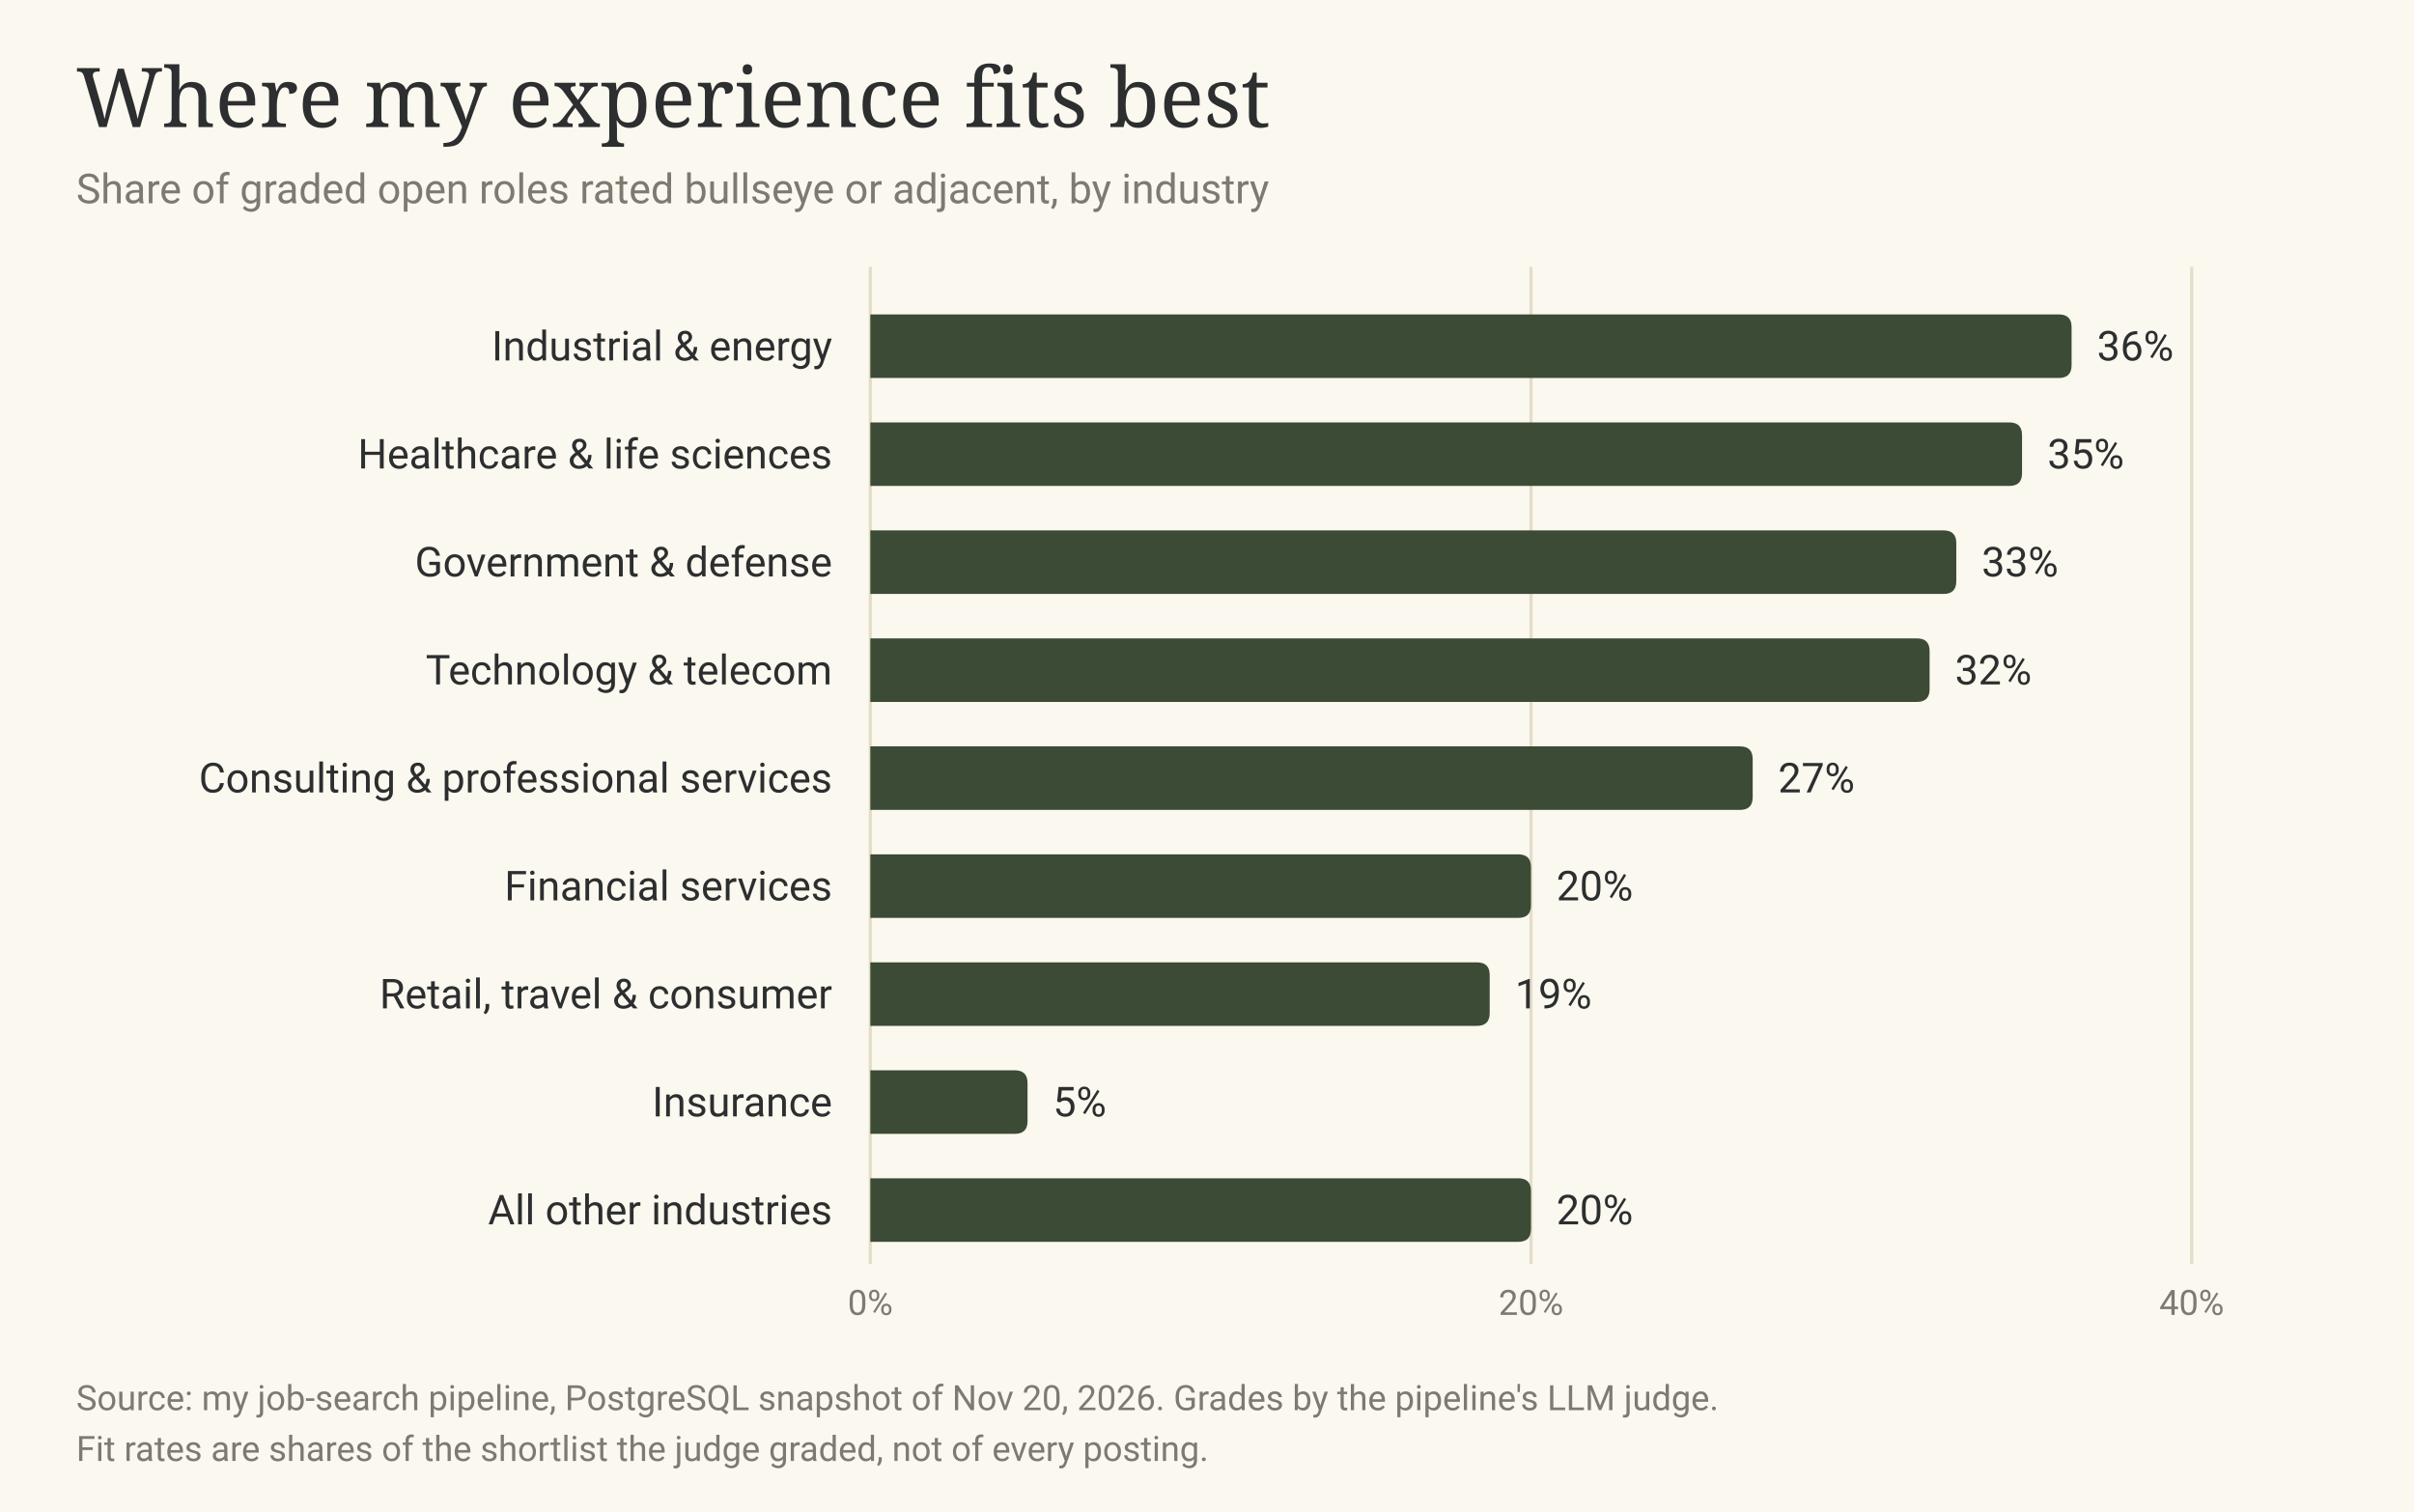
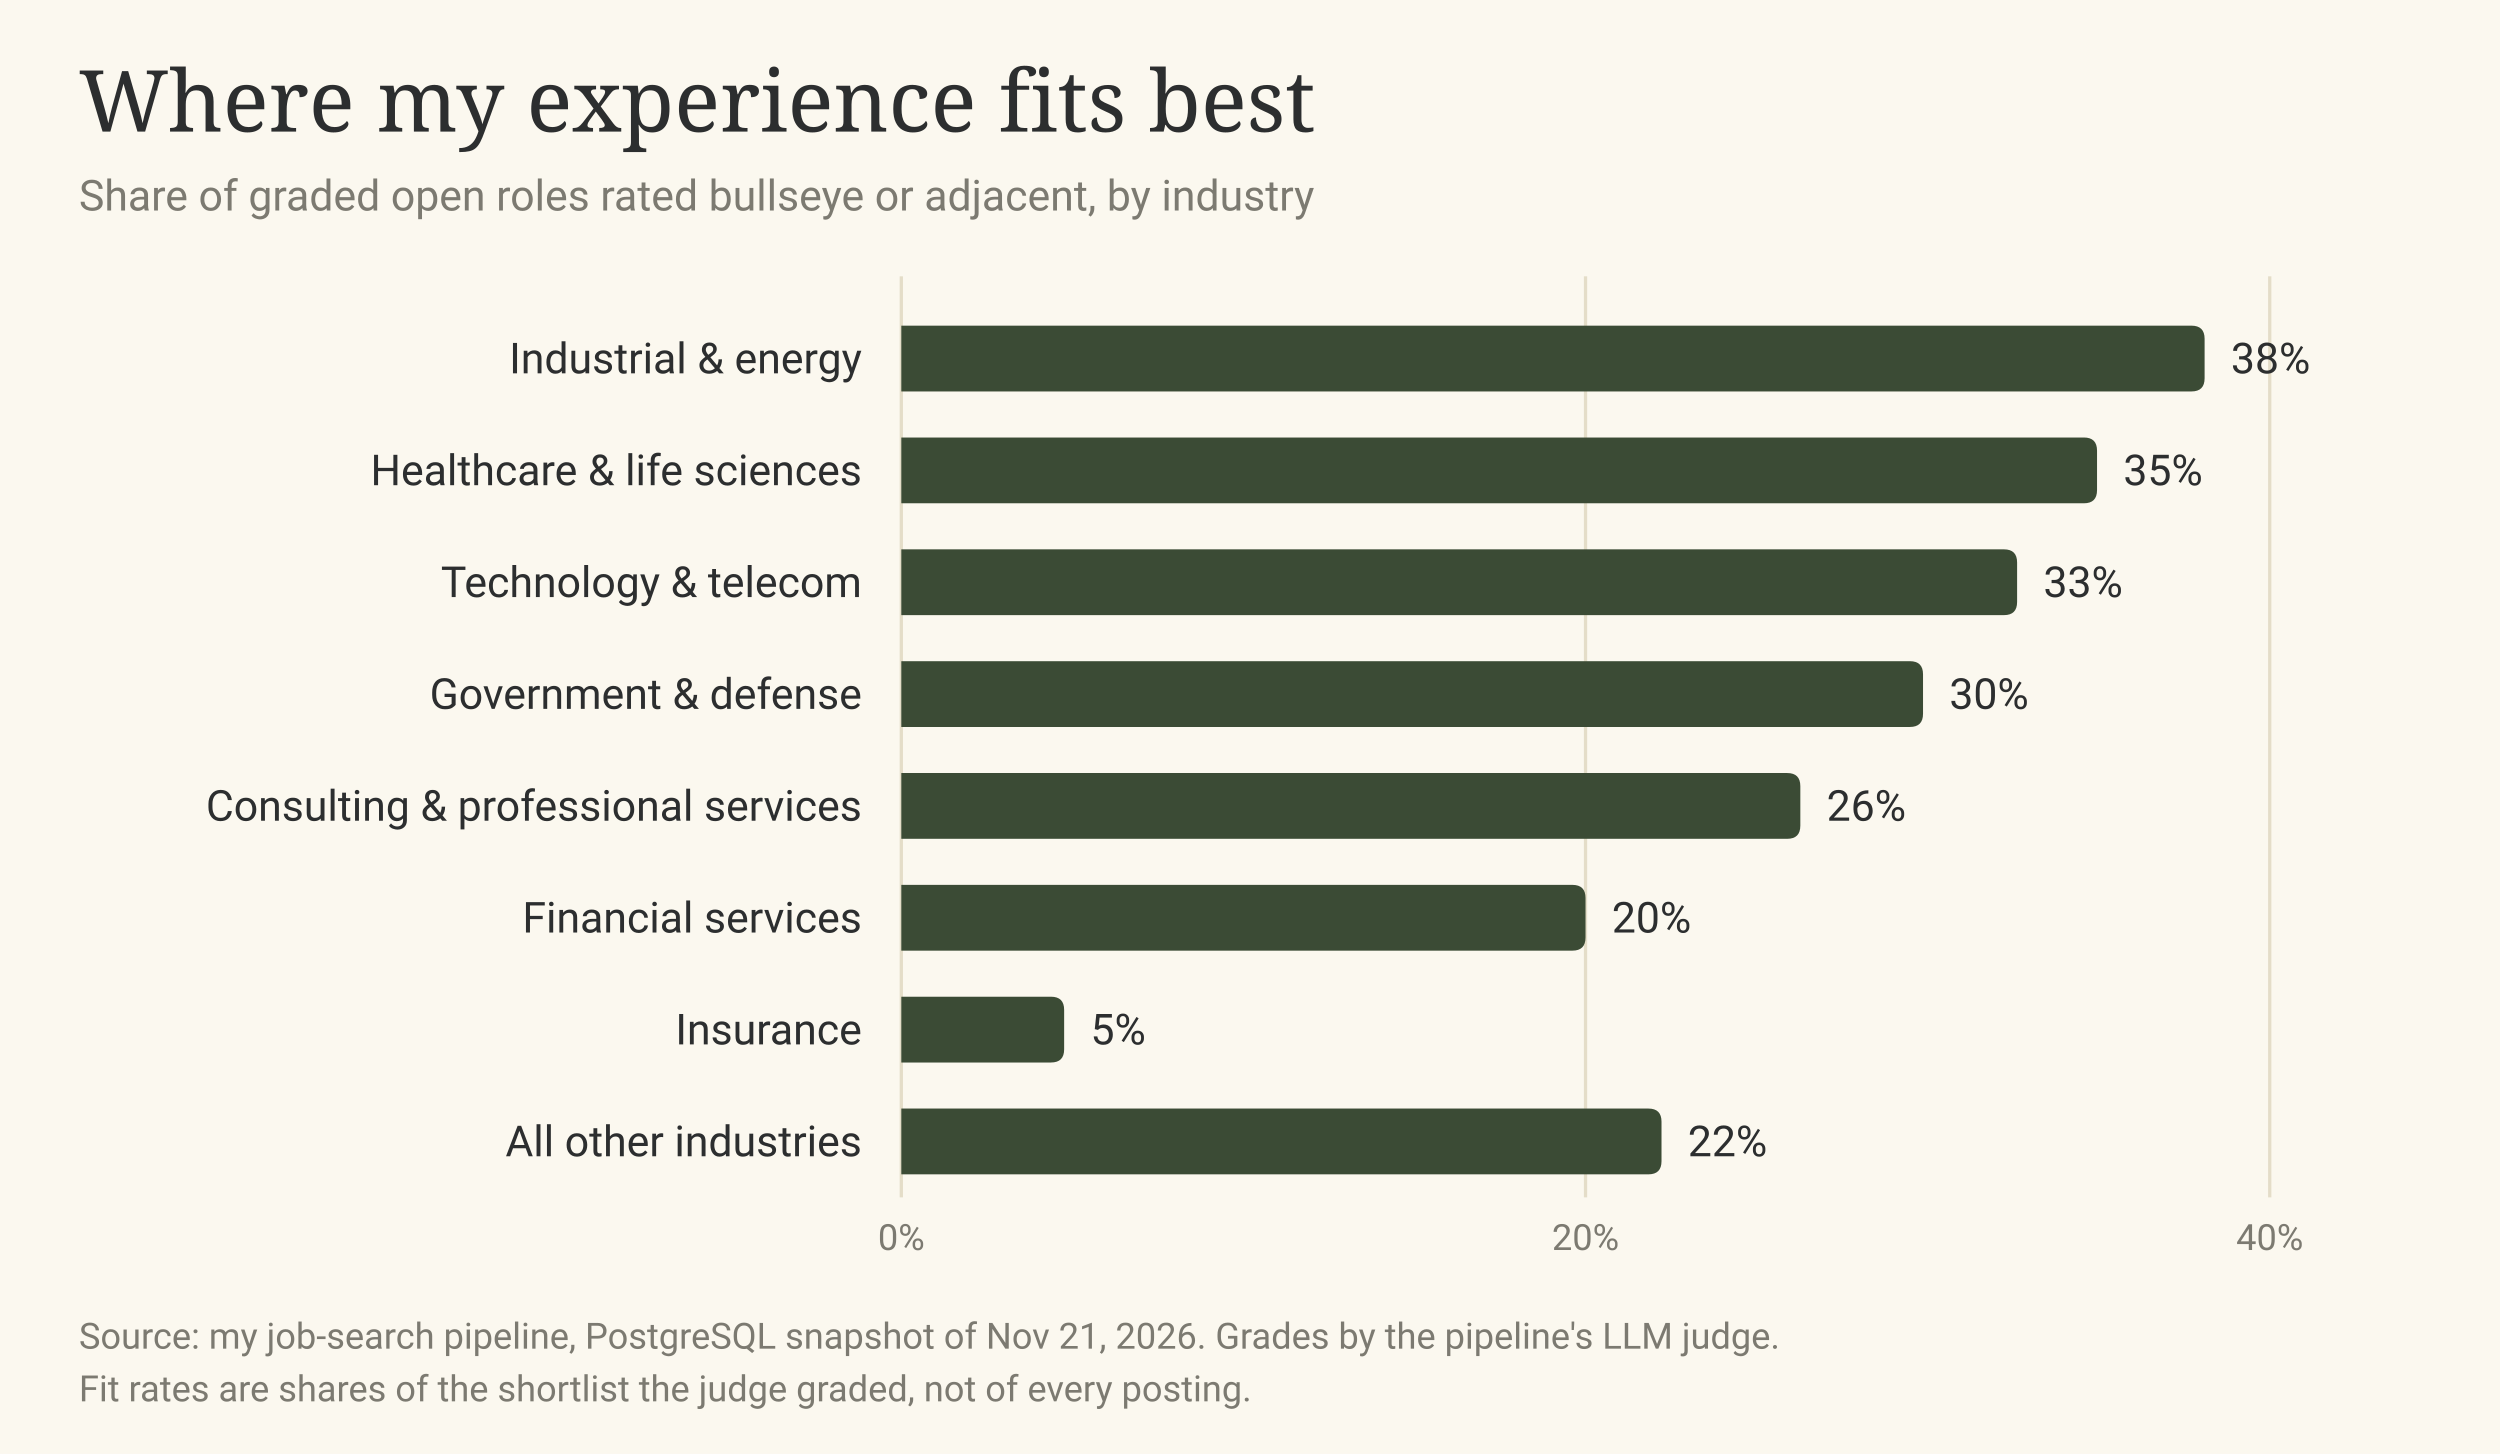
- <svg xmlns="http://www.w3.org/2000/svg" viewBox="0 0 760 476" width="760" height="476" role="img" aria-labelledby="t d">
-   <rect width="760" height="476" fill="#fbf8ef" />
+ <svg xmlns="http://www.w3.org/2000/svg" viewBox="0 0 760 442" width="760" height="442" role="img" aria-labelledby="t d">
+   <rect width="760" height="442" fill="#fbf8ef" />
  <text x="24" y="40" font-family="'Instrument Serif', 'Iowan Old Style', Georgia, serif" font-size="26" fill="#2c2e2f">Where my experience fits best</text>
  <text x="24" y="64" font-family="-apple-system, BlinkMacSystemFont, 'Segoe UI', Roboto, Inter, sans-serif" font-size="13" fill="#7c7a71">Share of graded open roles rated bullseye or adjacent, by industry</text>
-   <line x1="274.0" y1="84" x2="274.0" y2="398" stroke="#e4ddc8" stroke-width="1" />
-   <text x="274.0" y="414" text-anchor="middle" font-family="-apple-system, BlinkMacSystemFont, 'Segoe UI', Roboto, Inter, sans-serif" font-size="11" fill="#7c7a71">0%</text>
-   <line x1="482.0" y1="84" x2="482.0" y2="398" stroke="#e4ddc8" stroke-width="1" />
-   <text x="482.0" y="414" text-anchor="middle" font-family="-apple-system, BlinkMacSystemFont, 'Segoe UI', Roboto, Inter, sans-serif" font-size="11" fill="#7c7a71">20%</text>
-   <line x1="690.0" y1="84" x2="690.0" y2="398" stroke="#e4ddc8" stroke-width="1" />
-   <text x="690.0" y="414" text-anchor="middle" font-family="-apple-system, BlinkMacSystemFont, 'Segoe UI', Roboto, Inter, sans-serif" font-size="11" fill="#7c7a71">40%</text>
+   <line x1="274.0" y1="84" x2="274.0" y2="364" stroke="#e4ddc8" stroke-width="1" />
+   <text x="274.0" y="380" text-anchor="middle" font-family="-apple-system, BlinkMacSystemFont, 'Segoe UI', Roboto, Inter, sans-serif" font-size="11" fill="#7c7a71">0%</text>
+   <line x1="482.0" y1="84" x2="482.0" y2="364" stroke="#e4ddc8" stroke-width="1" />
+   <text x="482.0" y="380" text-anchor="middle" font-family="-apple-system, BlinkMacSystemFont, 'Segoe UI', Roboto, Inter, sans-serif" font-size="11" fill="#7c7a71">20%</text>
+   <line x1="690.0" y1="84" x2="690.0" y2="364" stroke="#e4ddc8" stroke-width="1" />
+   <text x="690.0" y="380" text-anchor="middle" font-family="-apple-system, BlinkMacSystemFont, 'Segoe UI', Roboto, Inter, sans-serif" font-size="11" fill="#7c7a71">40%</text>
  <g>
    <text x="262" y="113.5" text-anchor="end" font-family="-apple-system, BlinkMacSystemFont, 'Segoe UI', Roboto, Inter, sans-serif" font-size="13" fill="#2c2e2f">Industrial &amp; energy</text>
-     <path d="M274.0,99.0H648.2Q652.2,99.0 652.2,103.0V115.0Q652.2,119.0 648.2,119.0H274.0Z" fill="#3b4b35" />
-     <text x="660.2" y="113.5" font-family="-apple-system, BlinkMacSystemFont, 'Segoe UI', Roboto, Inter, sans-serif" font-size="13" fill="#2c2e2f">36%</text>
+     <path d="M274.0,99.0H666.2Q670.2,99.0 670.2,103.0V115.0Q670.2,119.0 666.2,119.0H274.0Z" fill="#3b4b35" />
+     <text x="678.2" y="113.5" font-family="-apple-system, BlinkMacSystemFont, 'Segoe UI', Roboto, Inter, sans-serif" font-size="13" fill="#2c2e2f">38%</text>
  </g>
  <g>
    <text x="262" y="147.5" text-anchor="end" font-family="-apple-system, BlinkMacSystemFont, 'Segoe UI', Roboto, Inter, sans-serif" font-size="13" fill="#2c2e2f">Healthcare &amp; life sciences</text>
-     <path d="M274.0,133.0H632.6Q636.6,133.0 636.6,137.0V149.0Q636.6,153.0 632.6,153.0H274.0Z" fill="#3b4b35" />
-     <text x="644.6" y="147.5" font-family="-apple-system, BlinkMacSystemFont, 'Segoe UI', Roboto, Inter, sans-serif" font-size="13" fill="#2c2e2f">35%</text>
+     <path d="M274.0,133.0H633.5Q637.5,133.0 637.5,137.0V149.0Q637.5,153.0 633.5,153.0H274.0Z" fill="#3b4b35" />
+     <text x="645.5" y="147.5" font-family="-apple-system, BlinkMacSystemFont, 'Segoe UI', Roboto, Inter, sans-serif" font-size="13" fill="#2c2e2f">35%</text>
  </g>
  <g>
-     <text x="262" y="181.5" text-anchor="end" font-family="-apple-system, BlinkMacSystemFont, 'Segoe UI', Roboto, Inter, sans-serif" font-size="13" fill="#2c2e2f">Government &amp; defense</text>
-     <path d="M274.0,167.0H611.9Q615.9,167.0 615.9,171.0V183.0Q615.9,187.0 611.9,187.0H274.0Z" fill="#3b4b35" />
-     <text x="623.9" y="181.5" font-family="-apple-system, BlinkMacSystemFont, 'Segoe UI', Roboto, Inter, sans-serif" font-size="13" fill="#2c2e2f">33%</text>
+     <text x="262" y="181.5" text-anchor="end" font-family="-apple-system, BlinkMacSystemFont, 'Segoe UI', Roboto, Inter, sans-serif" font-size="13" fill="#2c2e2f">Technology &amp; telecom</text>
+     <path d="M274.0,167.0H609.2Q613.2,167.0 613.2,171.0V183.0Q613.2,187.0 609.2,187.0H274.0Z" fill="#3b4b35" />
+     <text x="621.2" y="181.5" font-family="-apple-system, BlinkMacSystemFont, 'Segoe UI', Roboto, Inter, sans-serif" font-size="13" fill="#2c2e2f">33%</text>
  </g>
  <g>
-     <text x="262" y="215.5" text-anchor="end" font-family="-apple-system, BlinkMacSystemFont, 'Segoe UI', Roboto, Inter, sans-serif" font-size="13" fill="#2c2e2f">Technology &amp; telecom</text>
-     <path d="M274.0,201.0H603.5Q607.5,201.0 607.5,205.0V217.0Q607.5,221.0 603.5,221.0H274.0Z" fill="#3b4b35" />
-     <text x="615.5" y="215.5" font-family="-apple-system, BlinkMacSystemFont, 'Segoe UI', Roboto, Inter, sans-serif" font-size="13" fill="#2c2e2f">32%</text>
+     <text x="262" y="215.5" text-anchor="end" font-family="-apple-system, BlinkMacSystemFont, 'Segoe UI', Roboto, Inter, sans-serif" font-size="13" fill="#2c2e2f">Government &amp; defense</text>
+     <path d="M274.0,201.0H580.6Q584.6,201.0 584.6,205.0V217.0Q584.6,221.0 580.6,221.0H274.0Z" fill="#3b4b35" />
+     <text x="592.6" y="215.5" font-family="-apple-system, BlinkMacSystemFont, 'Segoe UI', Roboto, Inter, sans-serif" font-size="13" fill="#2c2e2f">30%</text>
  </g>
  <g>
    <text x="262" y="249.5" text-anchor="end" font-family="-apple-system, BlinkMacSystemFont, 'Segoe UI', Roboto, Inter, sans-serif" font-size="13" fill="#2c2e2f">Consulting &amp; professional services</text>
-     <path d="M274.0,235.0H547.8Q551.8,235.0 551.8,239.0V251.0Q551.8,255.0 547.8,255.0H274.0Z" fill="#3b4b35" />
-     <text x="559.8" y="249.5" font-family="-apple-system, BlinkMacSystemFont, 'Segoe UI', Roboto, Inter, sans-serif" font-size="13" fill="#2c2e2f">27%</text>
+     <path d="M274.0,235.0H543.3Q547.3,235.0 547.3,239.0V251.0Q547.3,255.0 543.3,255.0H274.0Z" fill="#3b4b35" />
+     <text x="555.3" y="249.5" font-family="-apple-system, BlinkMacSystemFont, 'Segoe UI', Roboto, Inter, sans-serif" font-size="13" fill="#2c2e2f">26%</text>
  </g>
  <g>
    <text x="262" y="283.5" text-anchor="end" font-family="-apple-system, BlinkMacSystemFont, 'Segoe UI', Roboto, Inter, sans-serif" font-size="13" fill="#2c2e2f">Financial services</text>
    <path d="M274.0,269.0H478.0Q482.0,269.0 482.0,273.0V285.0Q482.0,289.0 478.0,289.0H274.0Z" fill="#3b4b35" />
    <text x="490.0" y="283.5" font-family="-apple-system, BlinkMacSystemFont, 'Segoe UI', Roboto, Inter, sans-serif" font-size="13" fill="#2c2e2f">20%</text>
  </g>
  <g>
-     <text x="262" y="317.5" text-anchor="end" font-family="-apple-system, BlinkMacSystemFont, 'Segoe UI', Roboto, Inter, sans-serif" font-size="13" fill="#2c2e2f">Retail, travel &amp; consumer</text>
-     <path d="M274.0,303.0H465.0Q469.0,303.0 469.0,307.0V319.0Q469.0,323.0 465.0,323.0H274.0Z" fill="#3b4b35" />
-     <text x="477.0" y="317.5" font-family="-apple-system, BlinkMacSystemFont, 'Segoe UI', Roboto, Inter, sans-serif" font-size="13" fill="#2c2e2f">19%</text>
+     <text x="262" y="317.5" text-anchor="end" font-family="-apple-system, BlinkMacSystemFont, 'Segoe UI', Roboto, Inter, sans-serif" font-size="13" fill="#2c2e2f">Insurance</text>
+     <path d="M274.0,303.0H319.5Q323.5,303.0 323.5,307.0V319.0Q323.5,323.0 319.5,323.0H274.0Z" fill="#3b4b35" />
+     <text x="331.5" y="317.5" font-family="-apple-system, BlinkMacSystemFont, 'Segoe UI', Roboto, Inter, sans-serif" font-size="13" fill="#2c2e2f">5%</text>
  </g>
  <g>
-     <text x="262" y="351.5" text-anchor="end" font-family="-apple-system, BlinkMacSystemFont, 'Segoe UI', Roboto, Inter, sans-serif" font-size="13" fill="#2c2e2f">Insurance</text>
-     <path d="M274.0,337.0H319.5Q323.5,337.0 323.5,341.0V353.0Q323.5,357.0 319.5,357.0H274.0Z" fill="#3b4b35" />
-     <text x="331.5" y="351.5" font-family="-apple-system, BlinkMacSystemFont, 'Segoe UI', Roboto, Inter, sans-serif" font-size="13" fill="#2c2e2f">5%</text>
+     <text x="262" y="351.5" text-anchor="end" font-family="-apple-system, BlinkMacSystemFont, 'Segoe UI', Roboto, Inter, sans-serif" font-size="13" fill="#2c2e2f">All other industries</text>
+     <path d="M274.0,337.0H501.1Q505.1,337.0 505.1,341.0V353.0Q505.1,357.0 501.1,357.0H274.0Z" fill="#3b4b35" />
+     <text x="513.1" y="351.5" font-family="-apple-system, BlinkMacSystemFont, 'Segoe UI', Roboto, Inter, sans-serif" font-size="13" fill="#2c2e2f">22%</text>
  </g>
-   <g>
-     <text x="262" y="385.5" text-anchor="end" font-family="-apple-system, BlinkMacSystemFont, 'Segoe UI', Roboto, Inter, sans-serif" font-size="13" fill="#2c2e2f">All other industries</text>
-     <path d="M274.0,371.0H478.0Q482.0,371.0 482.0,375.0V387.0Q482.0,391.0 478.0,391.0H274.0Z" fill="#3b4b35" />
-     <text x="490.0" y="385.5" font-family="-apple-system, BlinkMacSystemFont, 'Segoe UI', Roboto, Inter, sans-serif" font-size="13" fill="#2c2e2f">20%</text>
-   </g>
-   <text x="24" y="444" font-family="-apple-system, BlinkMacSystemFont, 'Segoe UI', Roboto, Inter, sans-serif" font-size="11" fill="#7c7a71">Source: my job-search pipeline, PostgreSQL snapshot of Nov 20, 2026. Grades by the pipeline's LLM judge.</text>
-   <text x="24" y="460" font-family="-apple-system, BlinkMacSystemFont, 'Segoe UI', Roboto, Inter, sans-serif" font-size="11" fill="#7c7a71">Fit rates are shares of the shortlist the judge graded, not of every posting.</text>
+   <text x="24" y="410" font-family="-apple-system, BlinkMacSystemFont, 'Segoe UI', Roboto, Inter, sans-serif" font-size="11" fill="#7c7a71">Source: my job-search pipeline, PostgreSQL snapshot of Nov 21, 2026. Grades by the pipeline's LLM judge.</text>
+   <text x="24" y="426" font-family="-apple-system, BlinkMacSystemFont, 'Segoe UI', Roboto, Inter, sans-serif" font-size="11" fill="#7c7a71">Fit rates are shares of the shortlist the judge graded, not of every posting.</text>
</svg>
